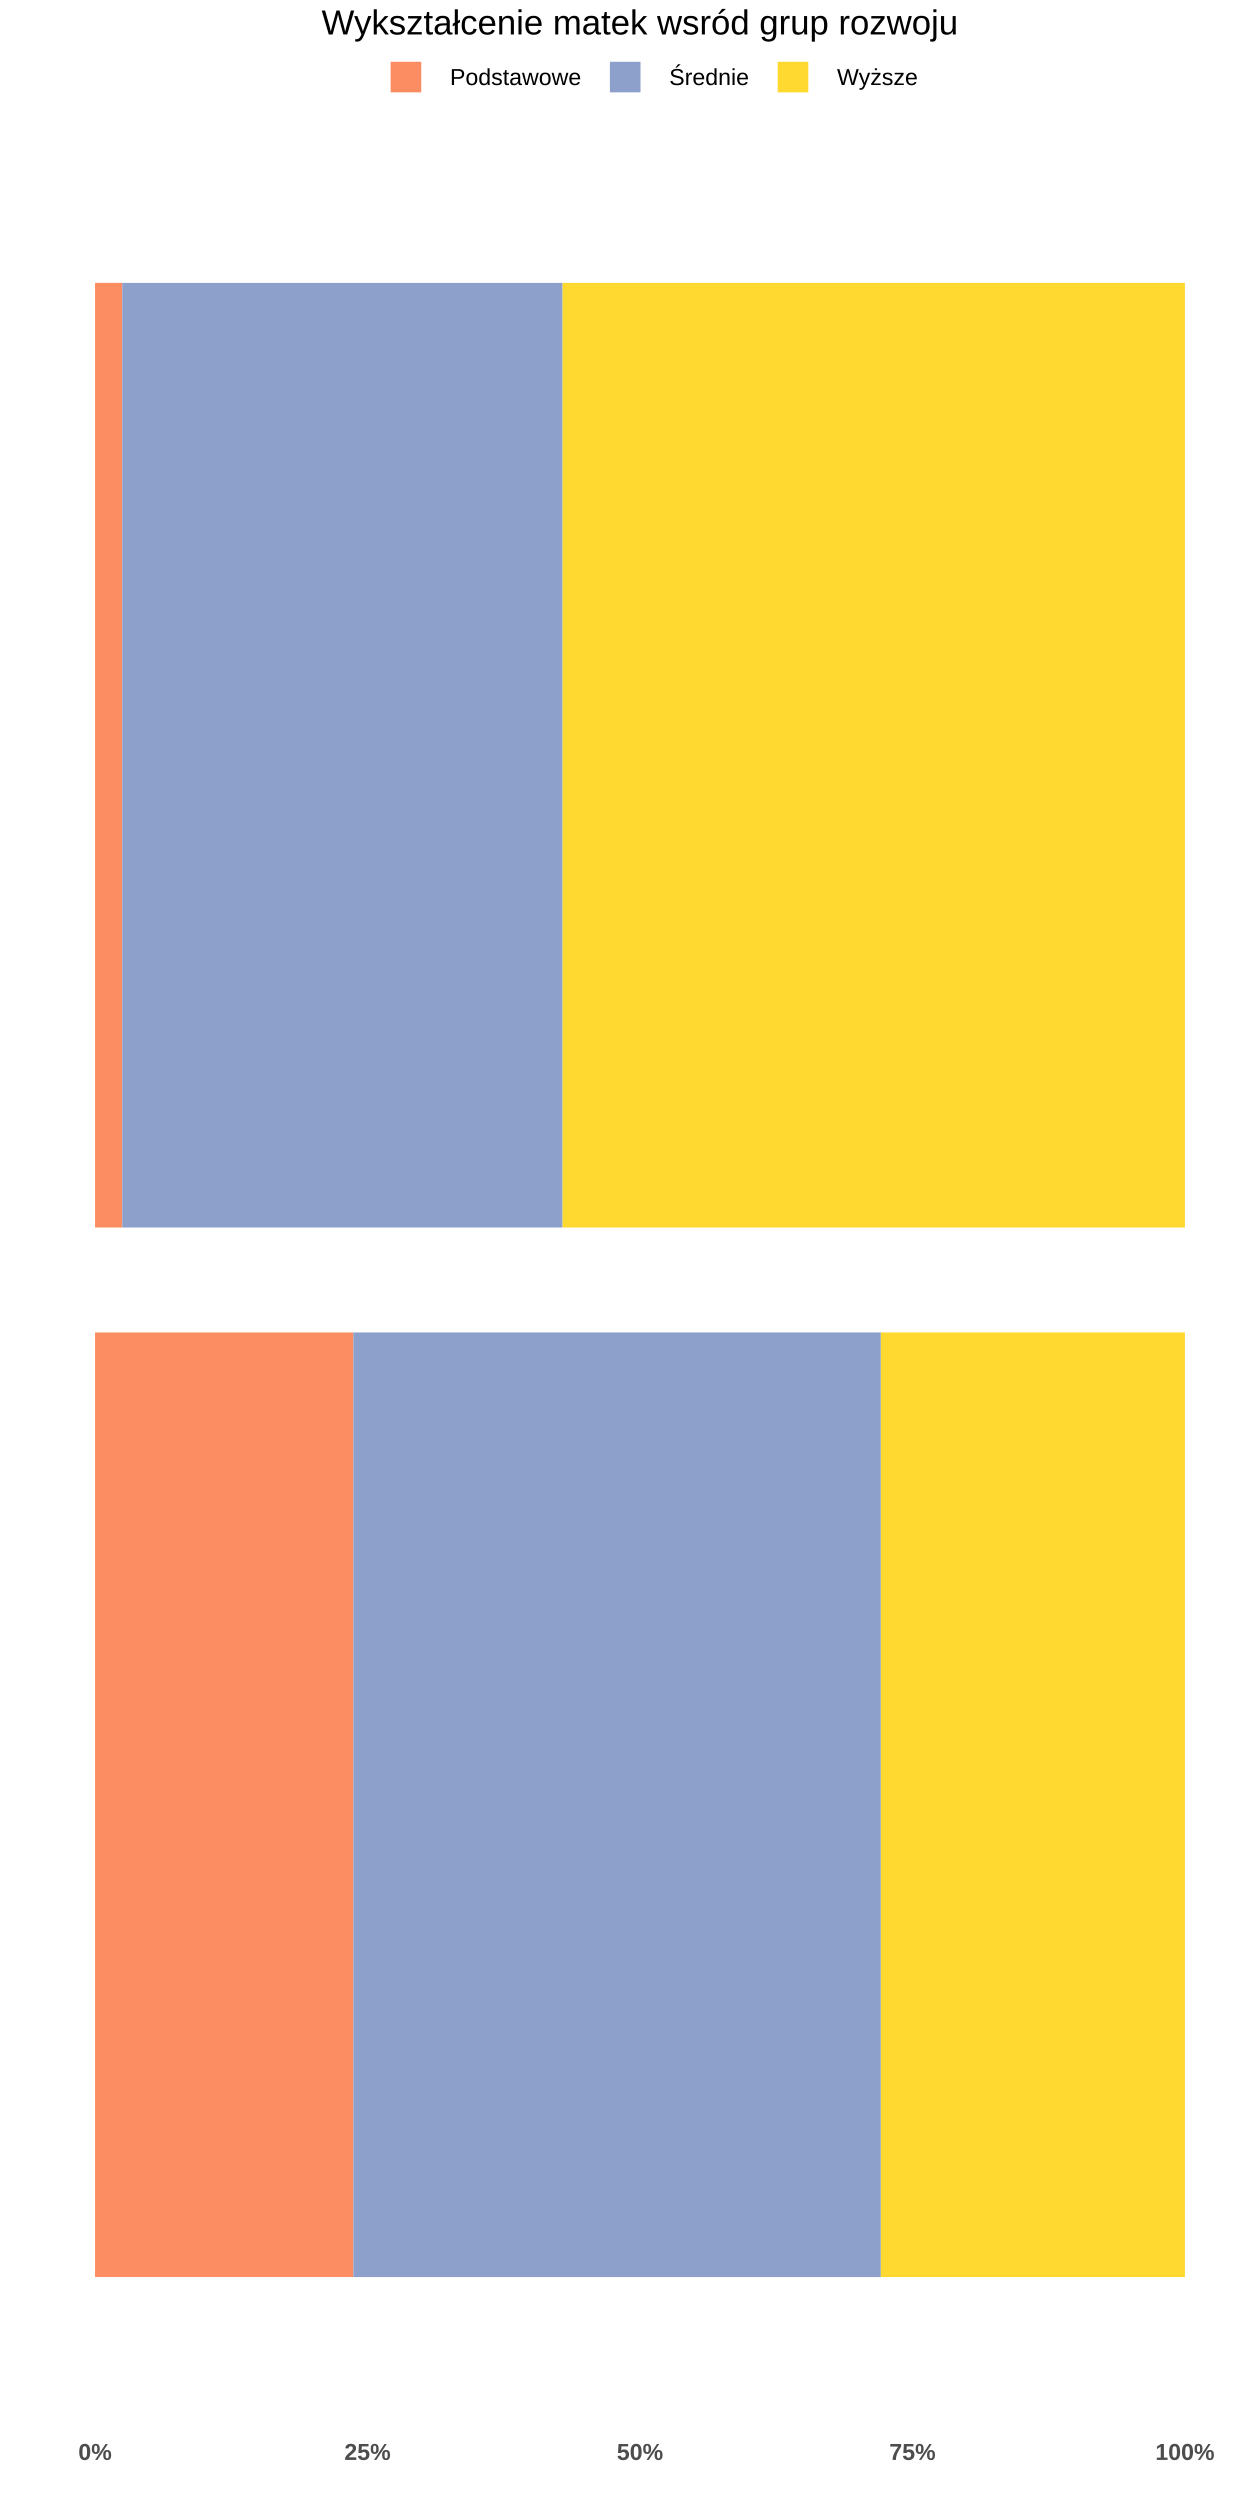
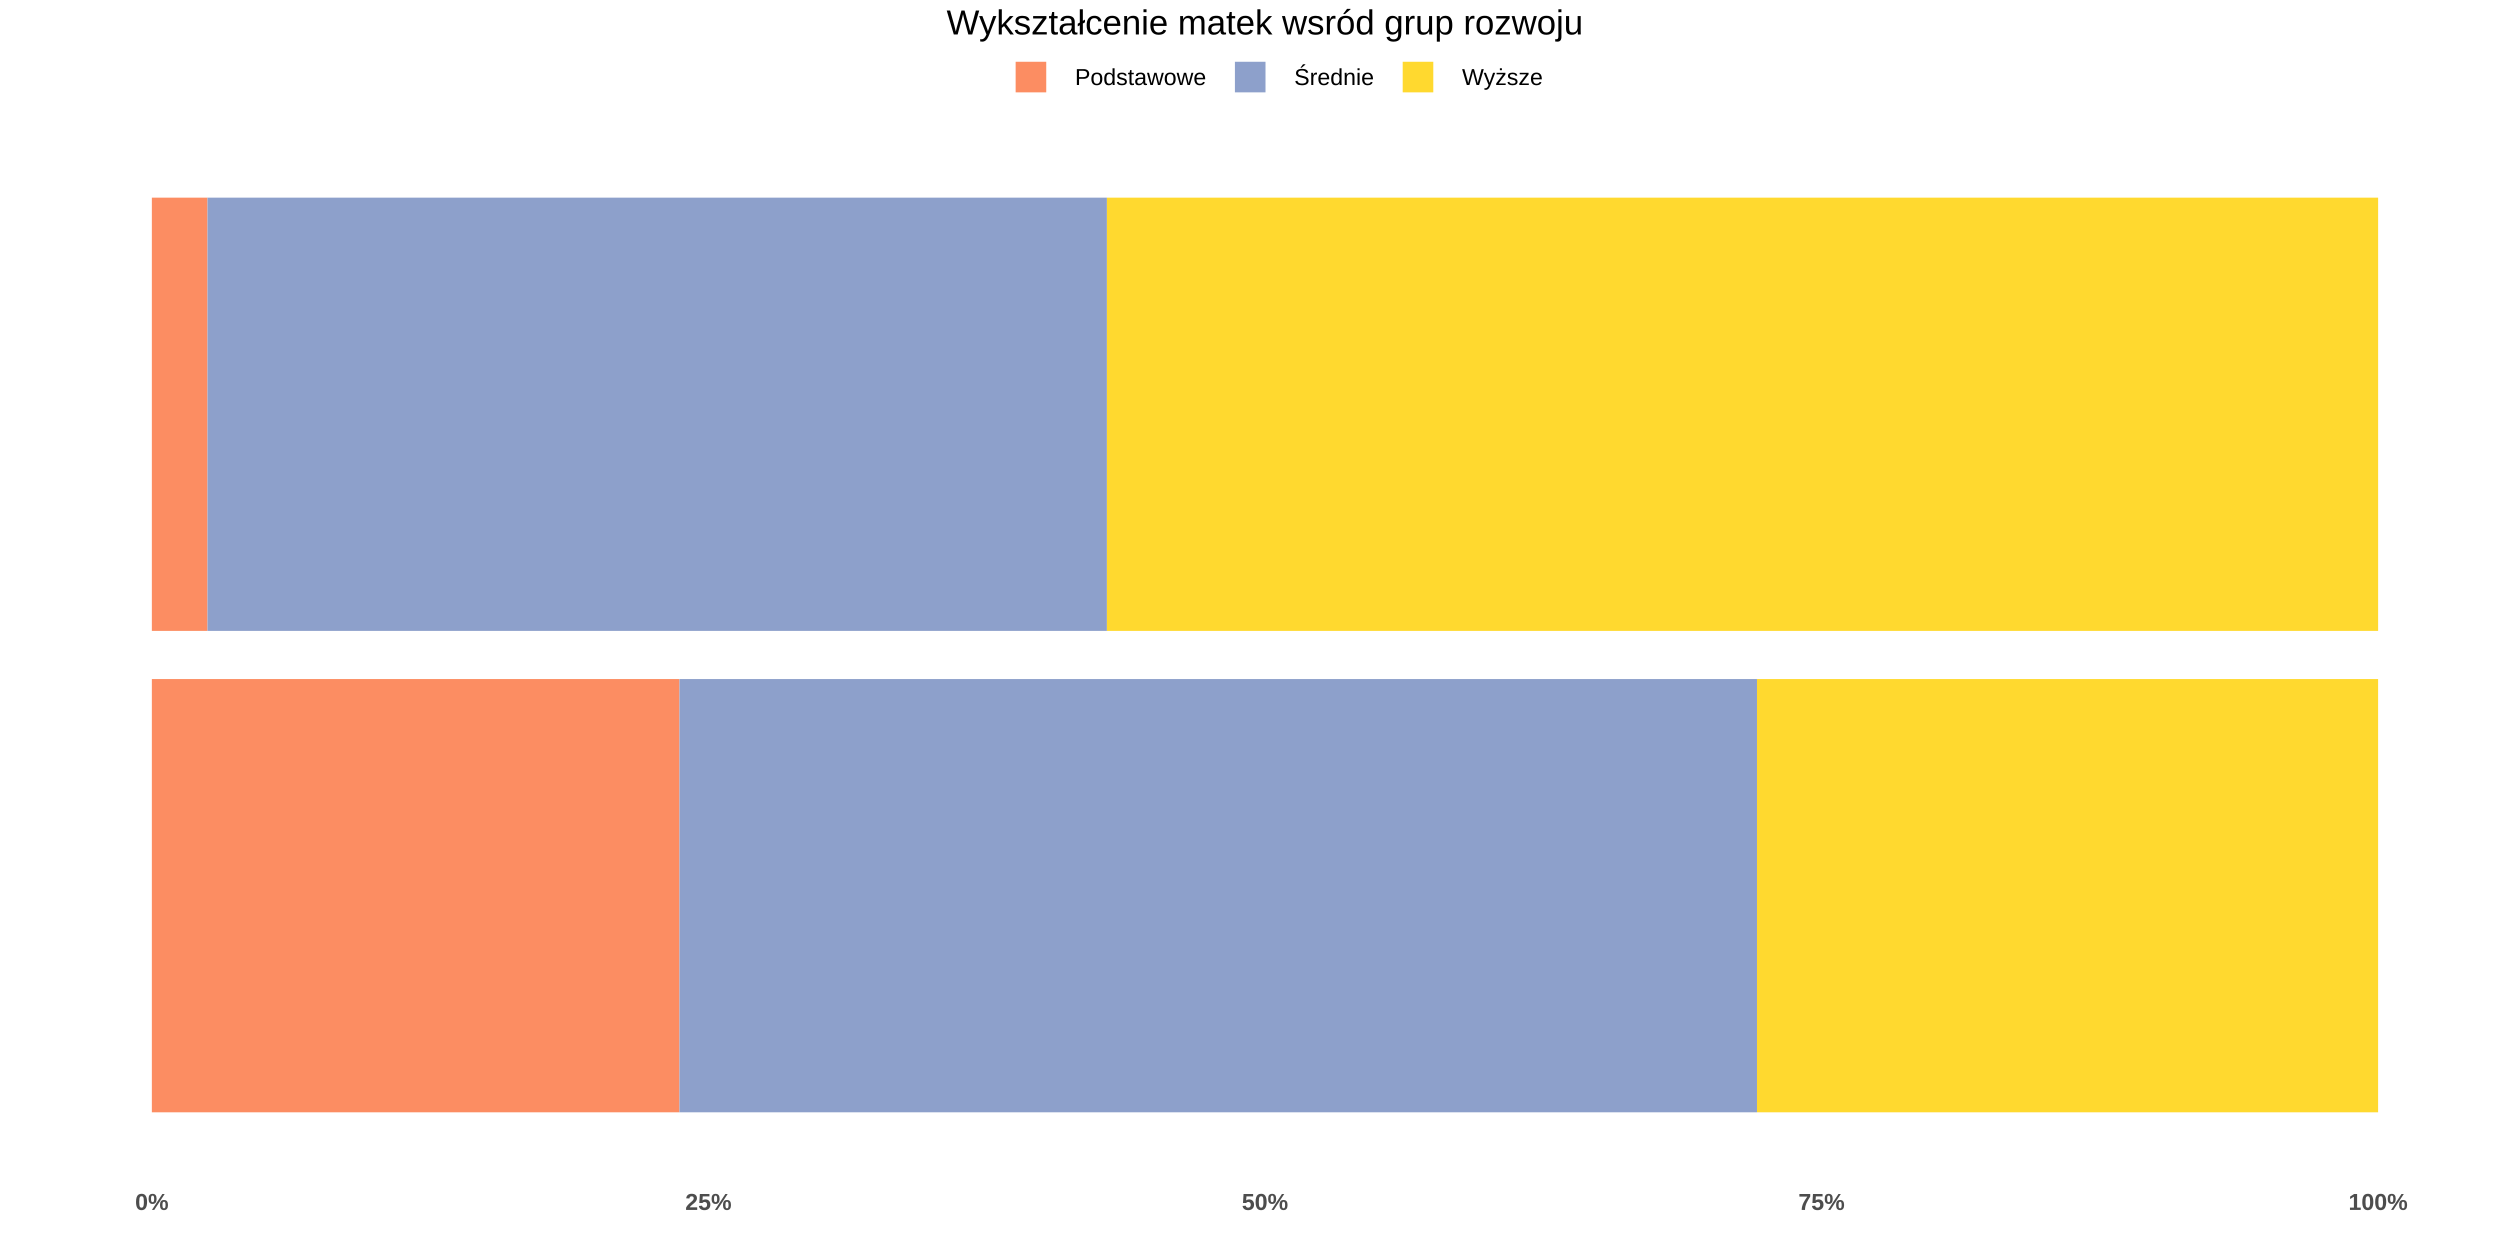
- <svg xmlns="http://www.w3.org/2000/svg" viewBox="0 0 648.00 1296.00">
+ <svg xmlns="http://www.w3.org/2000/svg" viewBox="0 0 1296.00 648.00">
  <defs>
    <style type="text/css">
    line, polyline, polygon, path, rect, circle {
      fill: none;
      stroke: #000000;
      stroke-linecap: round;
      stroke-linejoin: round;
      stroke-miterlimit: 10.00;
    }
  </style>
  </defs>
  <rect width="100%" height="100%" style="stroke: none; fill: #FFFFFF;" />
  <defs>
-     <clipPath id="cpMjEuMDJ8NjQyLjUyfDEyNjIuMDV8NjUuMDM=">
-       <rect x="21.02" y="65.03" width="621.50" height="1197.01" />
+     <clipPath id="cpMjEuMDJ8MTI5MC41Mnw2MTQuMDV8NjUuMDM=">
+       <rect x="21.02" y="65.03" width="1269.50" height="549.01" />
    </clipPath>
  </defs>
-   <rect x="49.27" y="690.74" width="133.91" height="489.69" style="stroke-width: 1.07; stroke: none; stroke-linecap: butt; fill: #FC8D62;" clip-path="url(#cpMjEuMDJ8NjQyLjUyfDEyNjIuMDV8NjUuMDM=)" />
-   <rect x="183.17" y="690.74" width="273.46" height="489.69" style="stroke-width: 1.07; stroke: none; stroke-linecap: butt; fill: #8DA0CB;" clip-path="url(#cpMjEuMDJ8NjQyLjUyfDEyNjIuMDV8NjUuMDM=)" />
-   <rect x="456.63" y="690.74" width="157.64" height="489.69" style="stroke-width: 1.07; stroke: none; stroke-linecap: butt; fill: #FFD92F;" clip-path="url(#cpMjEuMDJ8NjQyLjUyfDEyNjIuMDV8NjUuMDM=)" />
-   <rect x="49.27" y="146.65" width="14.13" height="489.69" style="stroke-width: 1.07; stroke: none; stroke-linecap: butt; fill: #FC8D62;" clip-path="url(#cpMjEuMDJ8NjQyLjUyfDEyNjIuMDV8NjUuMDM=)" />
-   <rect x="63.39" y="146.65" width="228.26" height="489.69" style="stroke-width: 1.07; stroke: none; stroke-linecap: butt; fill: #8DA0CB;" clip-path="url(#cpMjEuMDJ8NjQyLjUyfDEyNjIuMDV8NjUuMDM=)" />
-   <rect x="291.65" y="146.65" width="322.62" height="489.69" style="stroke-width: 1.07; stroke: none; stroke-linecap: butt; fill: #FFD92F;" clip-path="url(#cpMjEuMDJ8NjQyLjUyfDEyNjIuMDV8NjUuMDM=)" />
+   <rect x="78.72" y="352.02" width="273.52" height="224.60" style="stroke-width: 1.07; stroke: none; stroke-linecap: butt; fill: #FC8D62;" clip-path="url(#cpMjEuMDJ8MTI5MC41Mnw2MTQuMDV8NjUuMDM=)" />
+   <rect x="352.24" y="352.02" width="558.58" height="224.60" style="stroke-width: 1.07; stroke: none; stroke-linecap: butt; fill: #8DA0CB;" clip-path="url(#cpMjEuMDJ8MTI5MC41Mnw2MTQuMDV8NjUuMDM=)" />
+   <rect x="910.82" y="352.02" width="321.99" height="224.60" style="stroke-width: 1.07; stroke: none; stroke-linecap: butt; fill: #FFD92F;" clip-path="url(#cpMjEuMDJ8MTI5MC41Mnw2MTQuMDV8NjUuMDM=)" />
+   <rect x="78.72" y="102.46" width="28.85" height="224.60" style="stroke-width: 1.07; stroke: none; stroke-linecap: butt; fill: #FC8D62;" clip-path="url(#cpMjEuMDJ8MTI5MC41Mnw2MTQuMDV8NjUuMDM=)" />
+   <rect x="107.57" y="102.46" width="466.25" height="224.60" style="stroke-width: 1.07; stroke: none; stroke-linecap: butt; fill: #8DA0CB;" clip-path="url(#cpMjEuMDJ8MTI5MC41Mnw2MTQuMDV8NjUuMDM=)" />
+   <rect x="573.83" y="102.46" width="658.99" height="224.60" style="stroke-width: 1.07; stroke: none; stroke-linecap: butt; fill: #FFD92F;" clip-path="url(#cpMjEuMDJ8MTI5MC41Mnw2MTQuMDV8NjUuMDM=)" />
  <defs>
-     <clipPath id="cpMC4wMHw2NDguMDB8MTI5Ni4wMHwwLjAw">
-       <rect x="0.00" y="0.00" width="648.00" height="1296.00" />
+     <clipPath id="cpMC4wMHwxMjk2LjAwfDY0OC4wMHwwLjAw">
+       <rect x="0.00" y="0.00" width="1296.00" height="648.00" />
    </clipPath>
  </defs>
-   <g clip-path="url(#cpMC4wMHw2NDguMDB8MTI5Ni4wMHwwLjAw)">
-     <text x="40.60" y="1275.23" style="font-size: 12.00px; font-weight: bold; fill: #4D4D4D; font-family: Liberation Sans;" textLength="17.34px" lengthAdjust="spacingAndGlyphs">0%</text>
+   <g clip-path="url(#cpMC4wMHwxMjk2LjAwfDY0OC4wMHwwLjAw)">
+     <text x="70.05" y="627.23" style="font-size: 12.00px; font-weight: bold; fill: #4D4D4D; font-family: Liberation Sans;" textLength="17.34px" lengthAdjust="spacingAndGlyphs">0%</text>
  </g>
-   <g clip-path="url(#cpMC4wMHw2NDguMDB8MTI5Ni4wMHwwLjAw)">
-     <text x="178.51" y="1275.23" style="font-size: 12.00px; font-weight: bold; fill: #4D4D4D; font-family: Liberation Sans;" textLength="24.02px" lengthAdjust="spacingAndGlyphs">25%</text>
+   <g clip-path="url(#cpMC4wMHwxMjk2LjAwfDY0OC4wMHwwLjAw)">
+     <text x="355.24" y="627.23" style="font-size: 12.00px; font-weight: bold; fill: #4D4D4D; font-family: Liberation Sans;" textLength="24.02px" lengthAdjust="spacingAndGlyphs">25%</text>
  </g>
-   <g clip-path="url(#cpMC4wMHw2NDguMDB8MTI5Ni4wMHwwLjAw)">
-     <text x="319.76" y="1275.23" style="font-size: 12.00px; font-weight: bold; fill: #4D4D4D; font-family: Liberation Sans;" textLength="24.02px" lengthAdjust="spacingAndGlyphs">50%</text>
+   <g clip-path="url(#cpMC4wMHwxMjk2LjAwfDY0OC4wMHwwLjAw)">
+     <text x="643.76" y="627.23" style="font-size: 12.00px; font-weight: bold; fill: #4D4D4D; font-family: Liberation Sans;" textLength="24.02px" lengthAdjust="spacingAndGlyphs">50%</text>
  </g>
-   <g clip-path="url(#cpMC4wMHw2NDguMDB8MTI5Ni4wMHwwLjAw)">
-     <text x="461.01" y="1275.23" style="font-size: 12.00px; font-weight: bold; fill: #4D4D4D; font-family: Liberation Sans;" textLength="24.02px" lengthAdjust="spacingAndGlyphs">75%</text>
+   <g clip-path="url(#cpMC4wMHwxMjk2LjAwfDY0OC4wMHwwLjAw)">
+     <text x="932.28" y="627.23" style="font-size: 12.00px; font-weight: bold; fill: #4D4D4D; font-family: Liberation Sans;" textLength="24.02px" lengthAdjust="spacingAndGlyphs">75%</text>
  </g>
-   <g clip-path="url(#cpMC4wMHw2NDguMDB8MTI5Ni4wMHwwLjAw)">
-     <text x="598.92" y="1275.23" style="font-size: 12.00px; font-weight: bold; fill: #4D4D4D; font-family: Liberation Sans;" textLength="30.69px" lengthAdjust="spacingAndGlyphs">100%</text>
+   <g clip-path="url(#cpMC4wMHwxMjk2LjAwfDY0OC4wMHwwLjAw)">
+     <text x="1217.47" y="627.23" style="font-size: 12.00px; font-weight: bold; fill: #4D4D4D; font-family: Liberation Sans;" textLength="30.69px" lengthAdjust="spacingAndGlyphs">100%</text>
  </g>
-   <rect x="202.51" y="32.02" width="15.86" height="15.86" style="stroke-width: 1.07; stroke: none; stroke-linejoin: miter; fill: #FC8D62;" clip-path="url(#cpMC4wMHw2NDguMDB8MTI5Ni4wMHwwLjAw)" />
-   <rect x="316.18" y="32.02" width="15.86" height="15.86" style="stroke-width: 1.07; stroke: none; stroke-linejoin: miter; fill: #8DA0CB;" clip-path="url(#cpMC4wMHw2NDguMDB8MTI5Ni4wMHwwLjAw)" />
-   <rect x="403.16" y="32.02" width="15.86" height="15.86" style="stroke-width: 1.07; stroke: none; stroke-linejoin: miter; fill: #FFD92F;" clip-path="url(#cpMC4wMHw2NDguMDB8MTI5Ni4wMHwwLjAw)" />
-   <g clip-path="url(#cpMC4wMHw2NDguMDB8MTI5Ni4wMHwwLjAw)">
-     <text x="233.26" y="44.08" style="font-size: 12.00px; font-family: Liberation Sans;" textLength="68.04px" lengthAdjust="spacingAndGlyphs">Podstawowe</text>
+   <rect x="526.51" y="32.02" width="15.86" height="15.86" style="stroke-width: 1.07; stroke: none; stroke-linejoin: miter; fill: #FC8D62;" clip-path="url(#cpMC4wMHwxMjk2LjAwfDY0OC4wMHwwLjAw)" />
+   <rect x="640.18" y="32.02" width="15.86" height="15.86" style="stroke-width: 1.07; stroke: none; stroke-linejoin: miter; fill: #8DA0CB;" clip-path="url(#cpMC4wMHwxMjk2LjAwfDY0OC4wMHwwLjAw)" />
+   <rect x="727.16" y="32.02" width="15.86" height="15.86" style="stroke-width: 1.07; stroke: none; stroke-linejoin: miter; fill: #FFD92F;" clip-path="url(#cpMC4wMHwxMjk2LjAwfDY0OC4wMHwwLjAw)" />
+   <g clip-path="url(#cpMC4wMHwxMjk2LjAwfDY0OC4wMHwwLjAw)">
+     <text x="557.26" y="44.08" style="font-size: 12.00px; font-family: Liberation Sans;" textLength="68.04px" lengthAdjust="spacingAndGlyphs">Podstawowe</text>
  </g>
-   <g clip-path="url(#cpMC4wMHw2NDguMDB8MTI5Ni4wMHwwLjAw)">
-     <text x="346.92" y="44.08" style="font-size: 12.00px; font-family: Liberation Sans;" textLength="41.36px" lengthAdjust="spacingAndGlyphs">Średnie</text>
+   <g clip-path="url(#cpMC4wMHwxMjk2LjAwfDY0OC4wMHwwLjAw)">
+     <text x="670.92" y="44.08" style="font-size: 12.00px; font-family: Liberation Sans;" textLength="41.36px" lengthAdjust="spacingAndGlyphs">Średnie</text>
  </g>
-   <g clip-path="url(#cpMC4wMHw2NDguMDB8MTI5Ni4wMHwwLjAw)">
-     <text x="433.91" y="44.08" style="font-size: 12.00px; font-family: Liberation Sans;" textLength="42.00px" lengthAdjust="spacingAndGlyphs">Wyższe</text>
+   <g clip-path="url(#cpMC4wMHwxMjk2LjAwfDY0OC4wMHwwLjAw)">
+     <text x="757.91" y="44.08" style="font-size: 12.00px; font-family: Liberation Sans;" textLength="42.00px" lengthAdjust="spacingAndGlyphs">Wyższe</text>
  </g>
-   <g clip-path="url(#cpMC4wMHw2NDguMDB8MTI5Ni4wMHwwLjAw)">
-     <text x="166.71" y="17.86" style="font-size: 18.00px; font-family: Liberation Sans;" textLength="330.12px" lengthAdjust="spacingAndGlyphs">Wykształcenie matek wsród grup rozwoju</text>
+   <g clip-path="url(#cpMC4wMHwxMjk2LjAwfDY0OC4wMHwwLjAw)">
+     <text x="490.71" y="17.86" style="font-size: 18.00px; font-family: Liberation Sans;" textLength="330.12px" lengthAdjust="spacingAndGlyphs">Wykształcenie matek wsród grup rozwoju</text>
  </g>
</svg>
